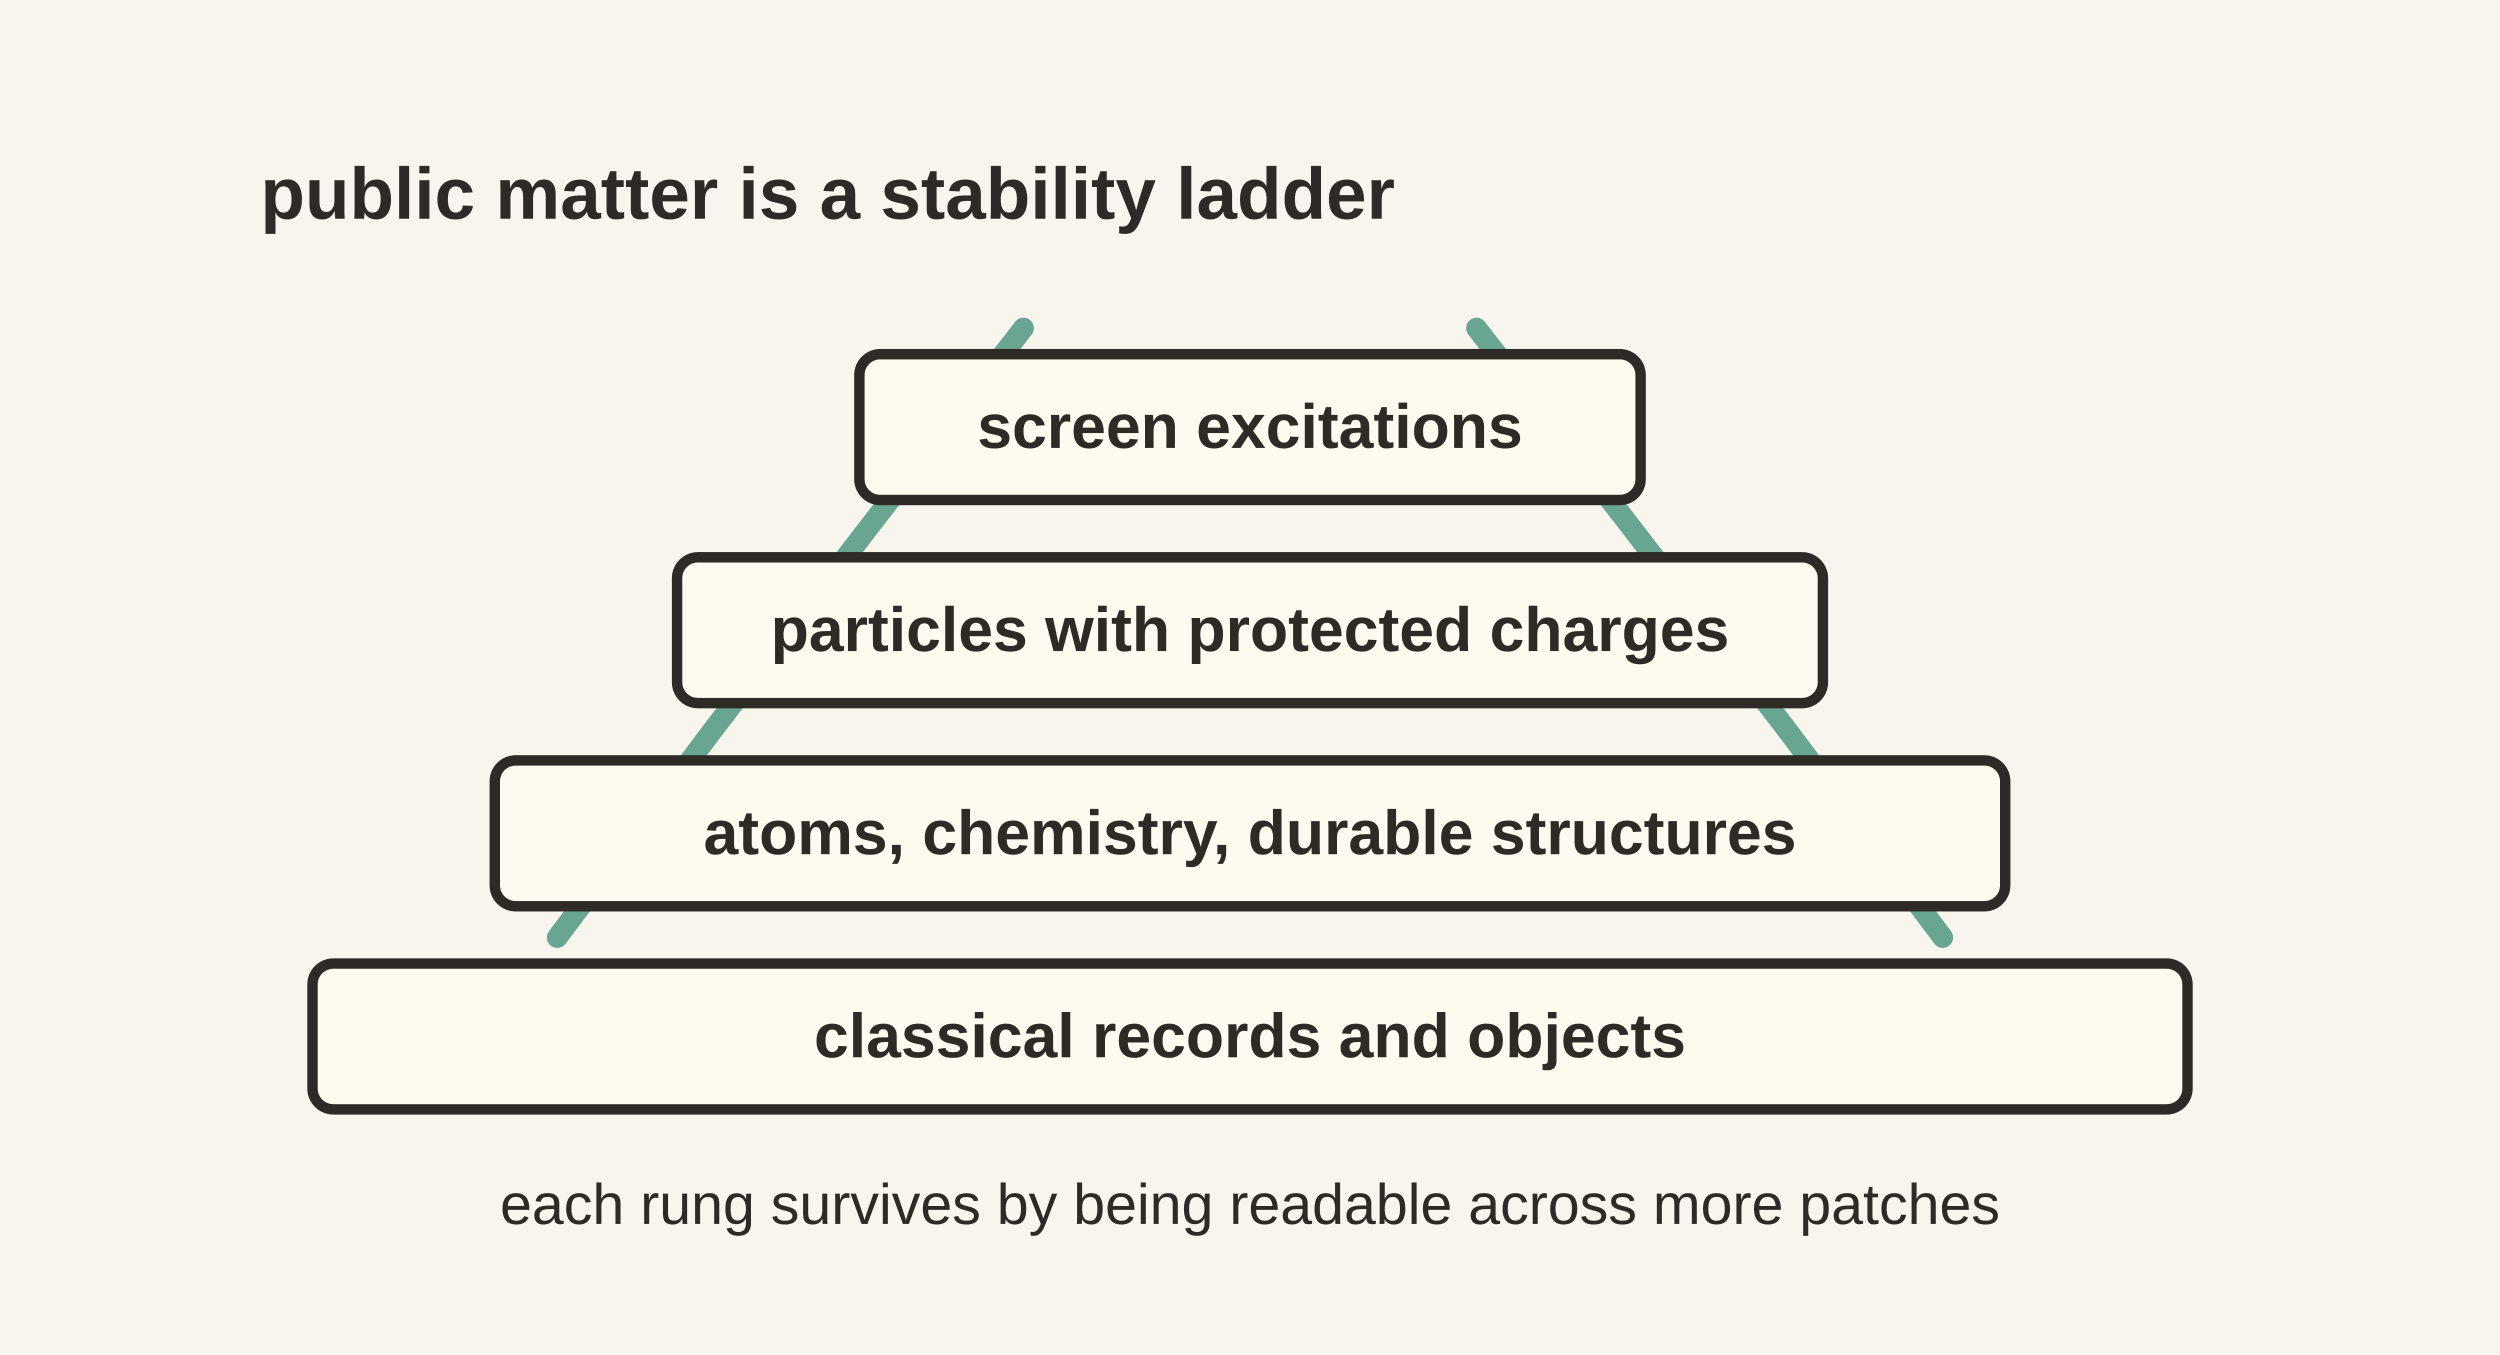
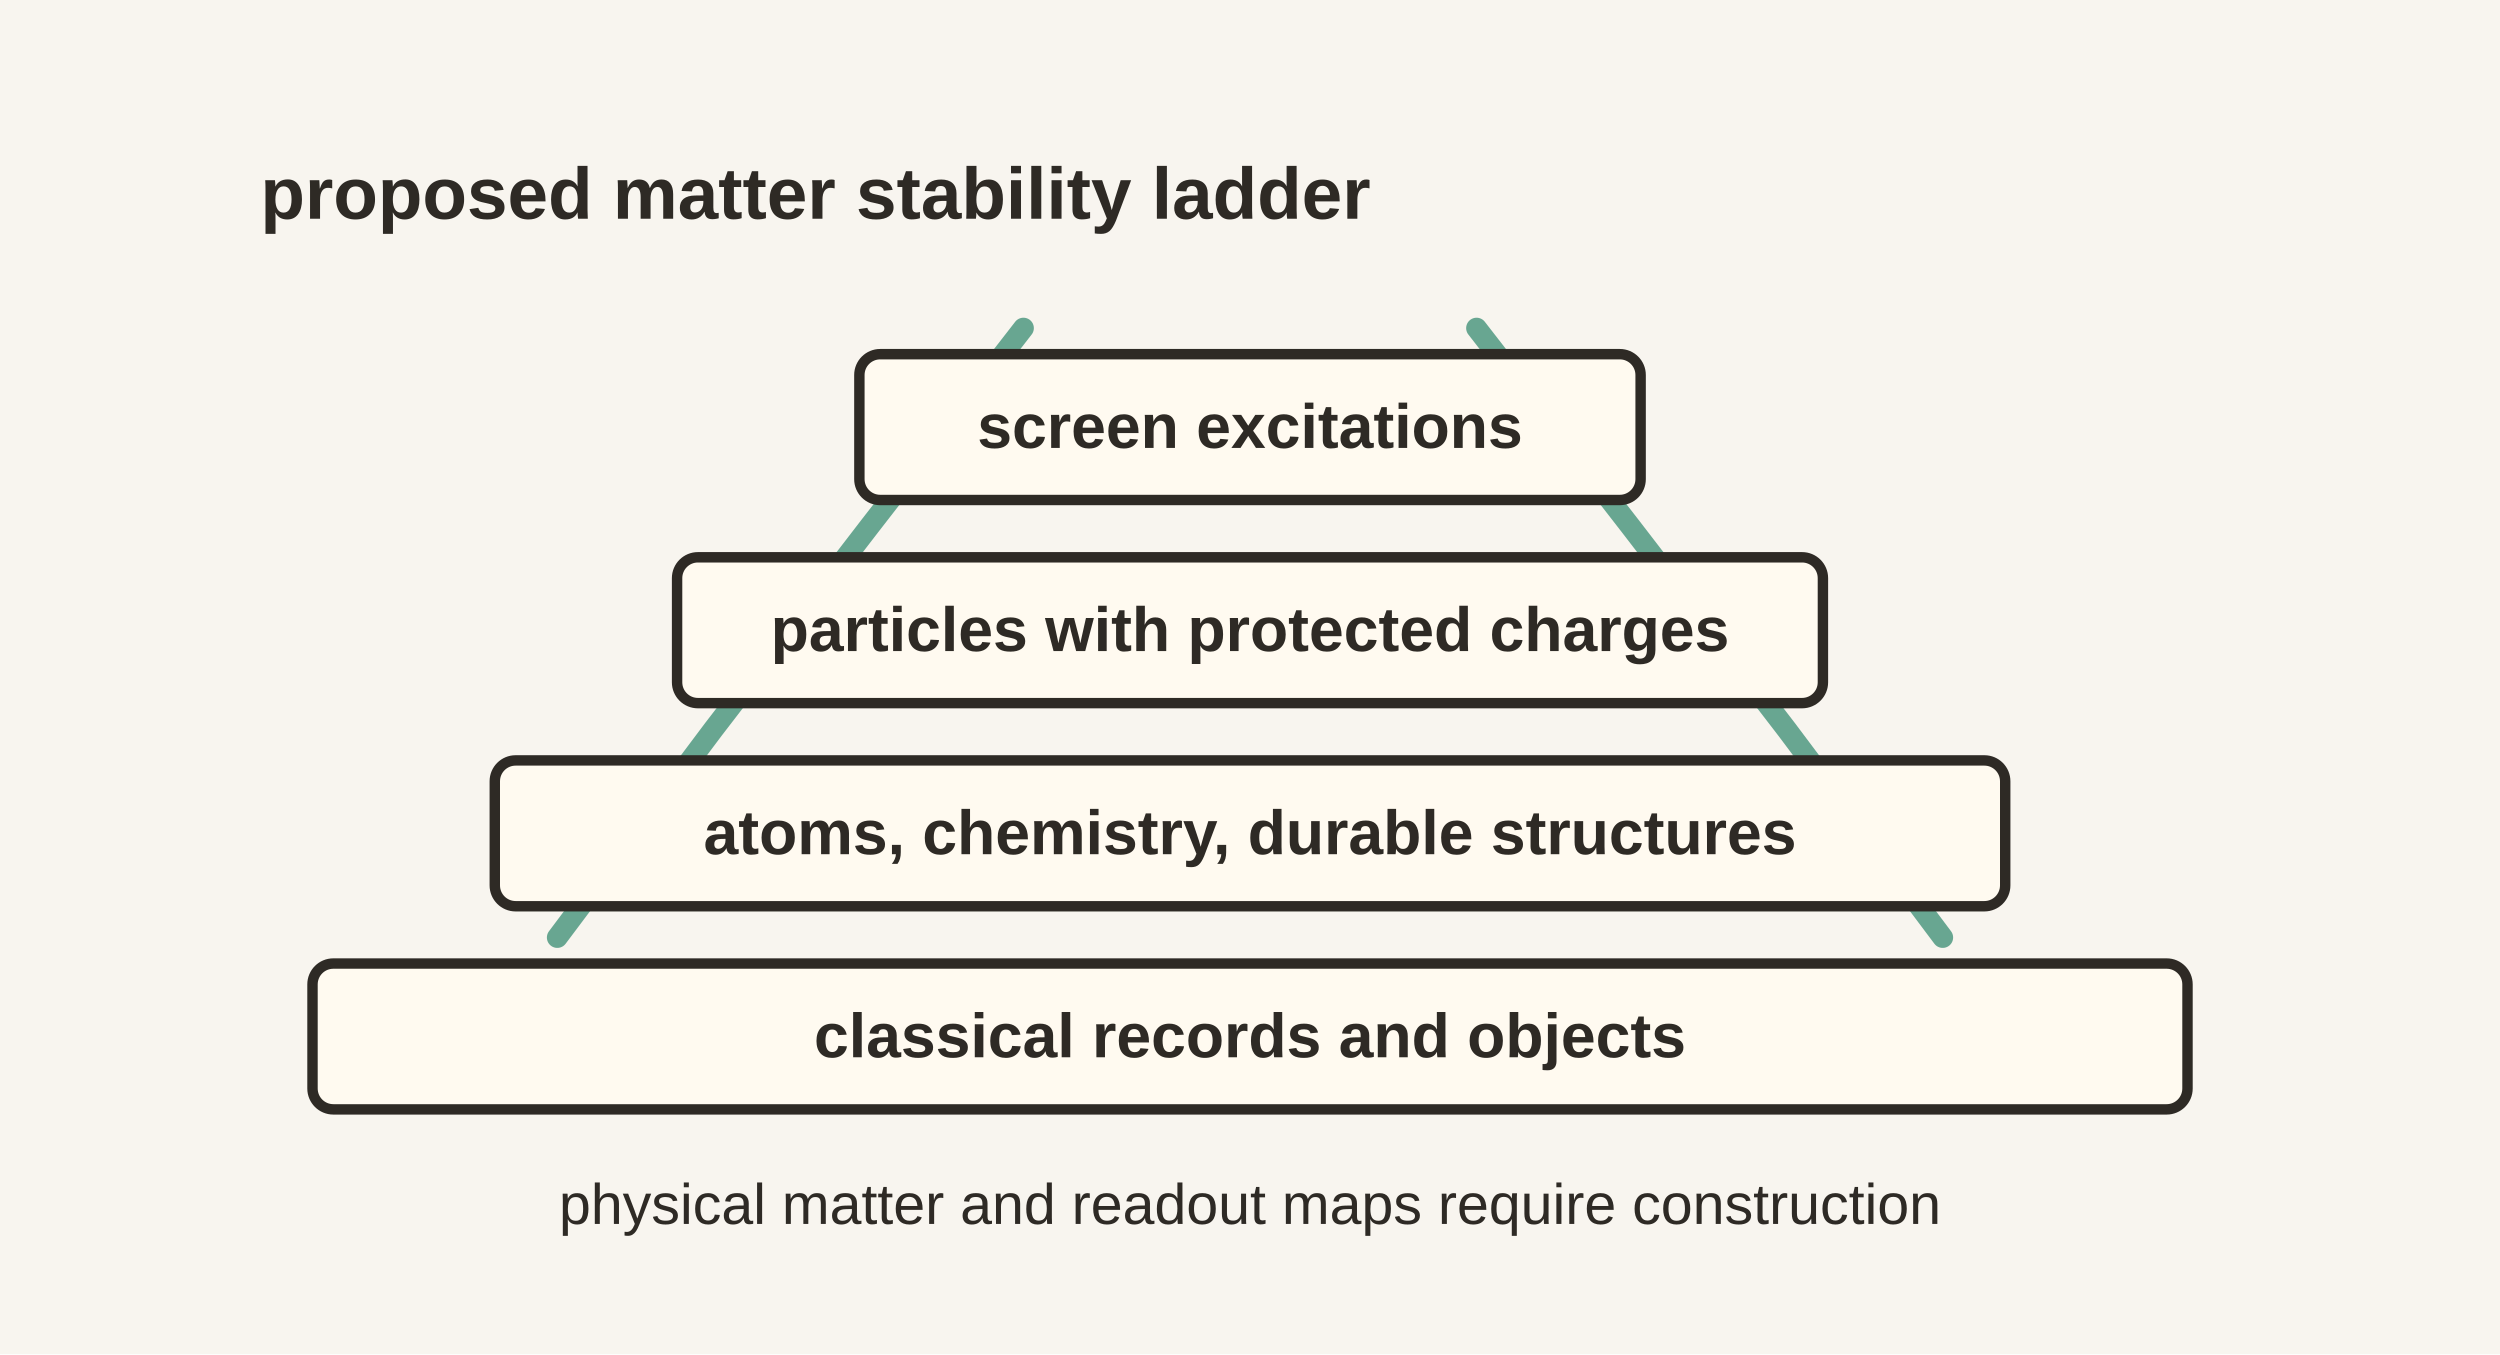
<svg xmlns="http://www.w3.org/2000/svg" width="960" height="520" viewBox="0 0 960 520" role="img" aria-labelledby="title desc">
  <rect width="960" height="520" fill="#f8f5ef" />
  <g font-family="Arial, sans-serif" fill="#2e2a25" font-weight="700">
-     <text x="100" y="84" font-size="28">public matter is a stability ladder</text>
+     <text x="100" y="84" font-size="28">proposed matter stability ladder</text>
  </g>
  <g stroke="#68a691" stroke-width="8" stroke-linecap="round">
    <path d="M214 360 L274 280 L334 202 L393 126" />
    <path d="M746 360 L686 280 L626 202 L567 126" />
  </g>
  <g stroke="#2e2a25" stroke-width="4" fill="#fffaf0">
    <rect x="120" y="370" width="720" height="56" rx="8" />
    <rect x="190" y="292" width="580" height="56" rx="8" />
    <rect x="260" y="214" width="440" height="56" rx="8" />
    <rect x="330" y="136" width="300" height="56" rx="8" />
  </g>
  <g font-family="Arial, sans-serif" fill="#2e2a25" font-size="24" font-weight="700" text-anchor="middle">
    <text x="480" y="406">classical records and objects</text>
    <text x="480" y="328">atoms, chemistry, durable structures</text>
    <text x="480" y="250">particles with protected charges</text>
    <text x="480" y="172">screen excitations</text>
  </g>
-   <text x="480" y="470" text-anchor="middle" font-family="Arial, sans-serif" font-size="22" fill="#2e2a25">each rung survives by being readable across more patches</text>
+   <text x="480" y="470" text-anchor="middle" font-family="Arial, sans-serif" font-size="22" fill="#2e2a25">physical matter and readout maps require construction</text>
</svg>
